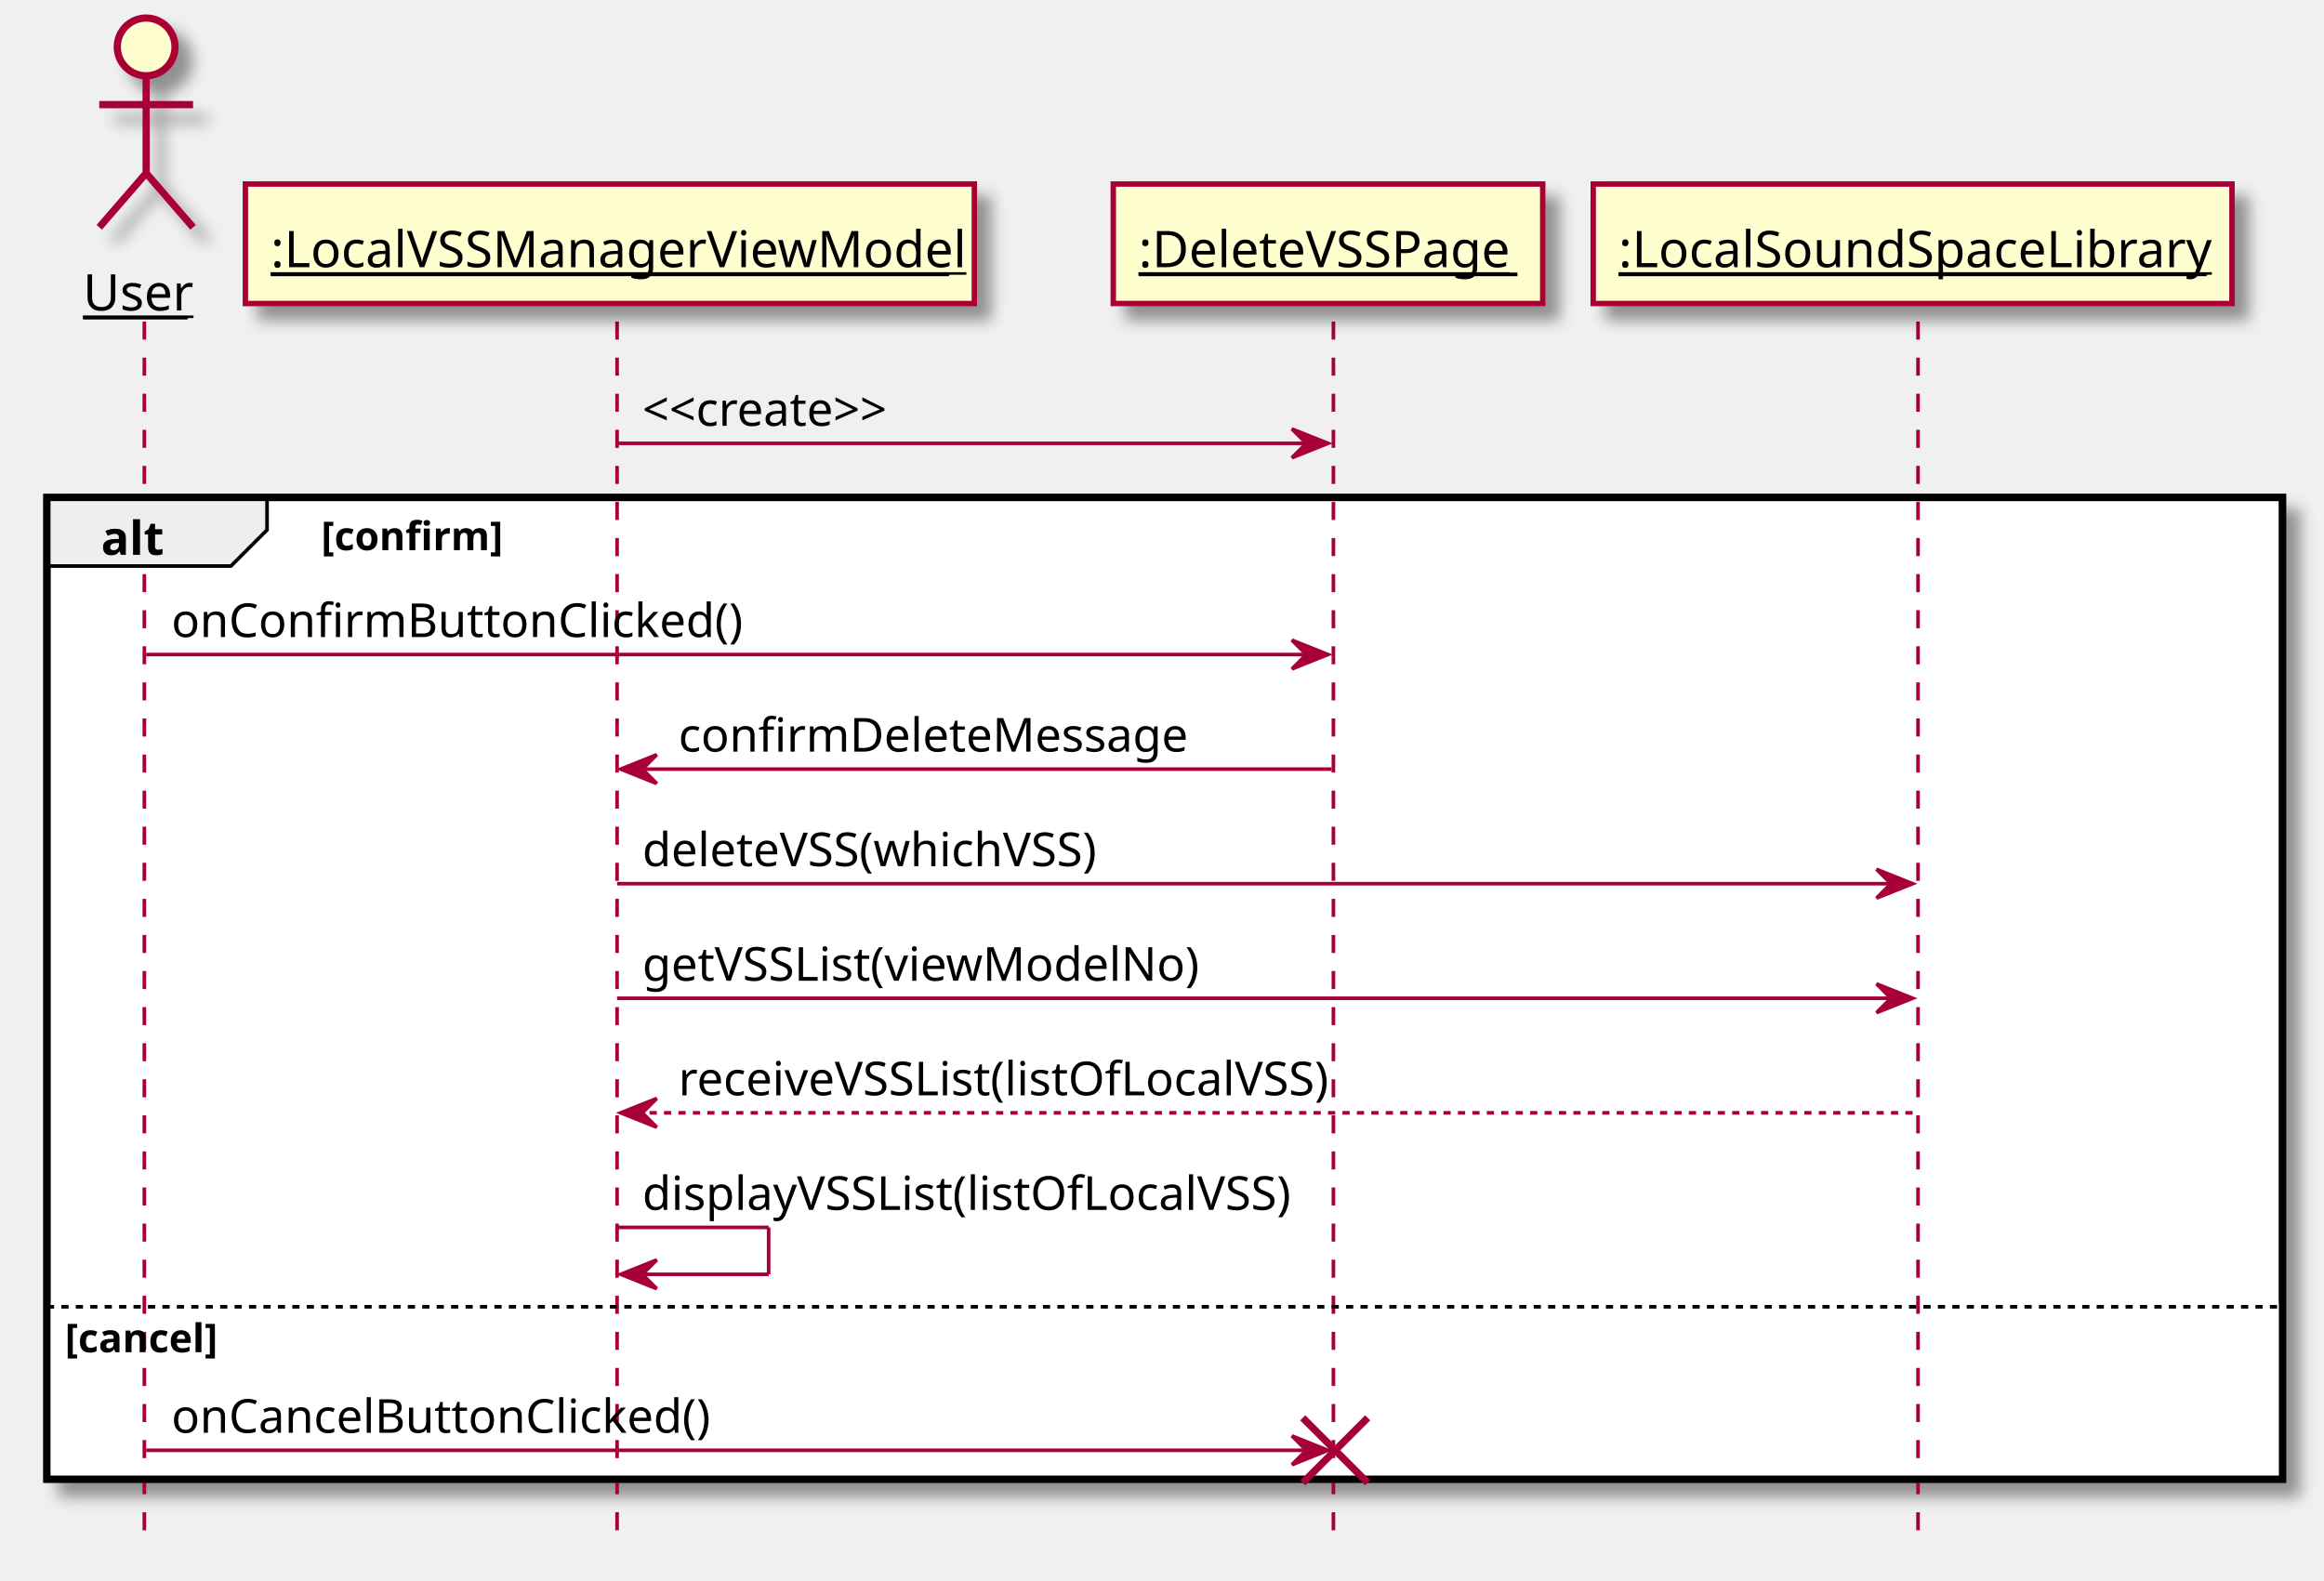
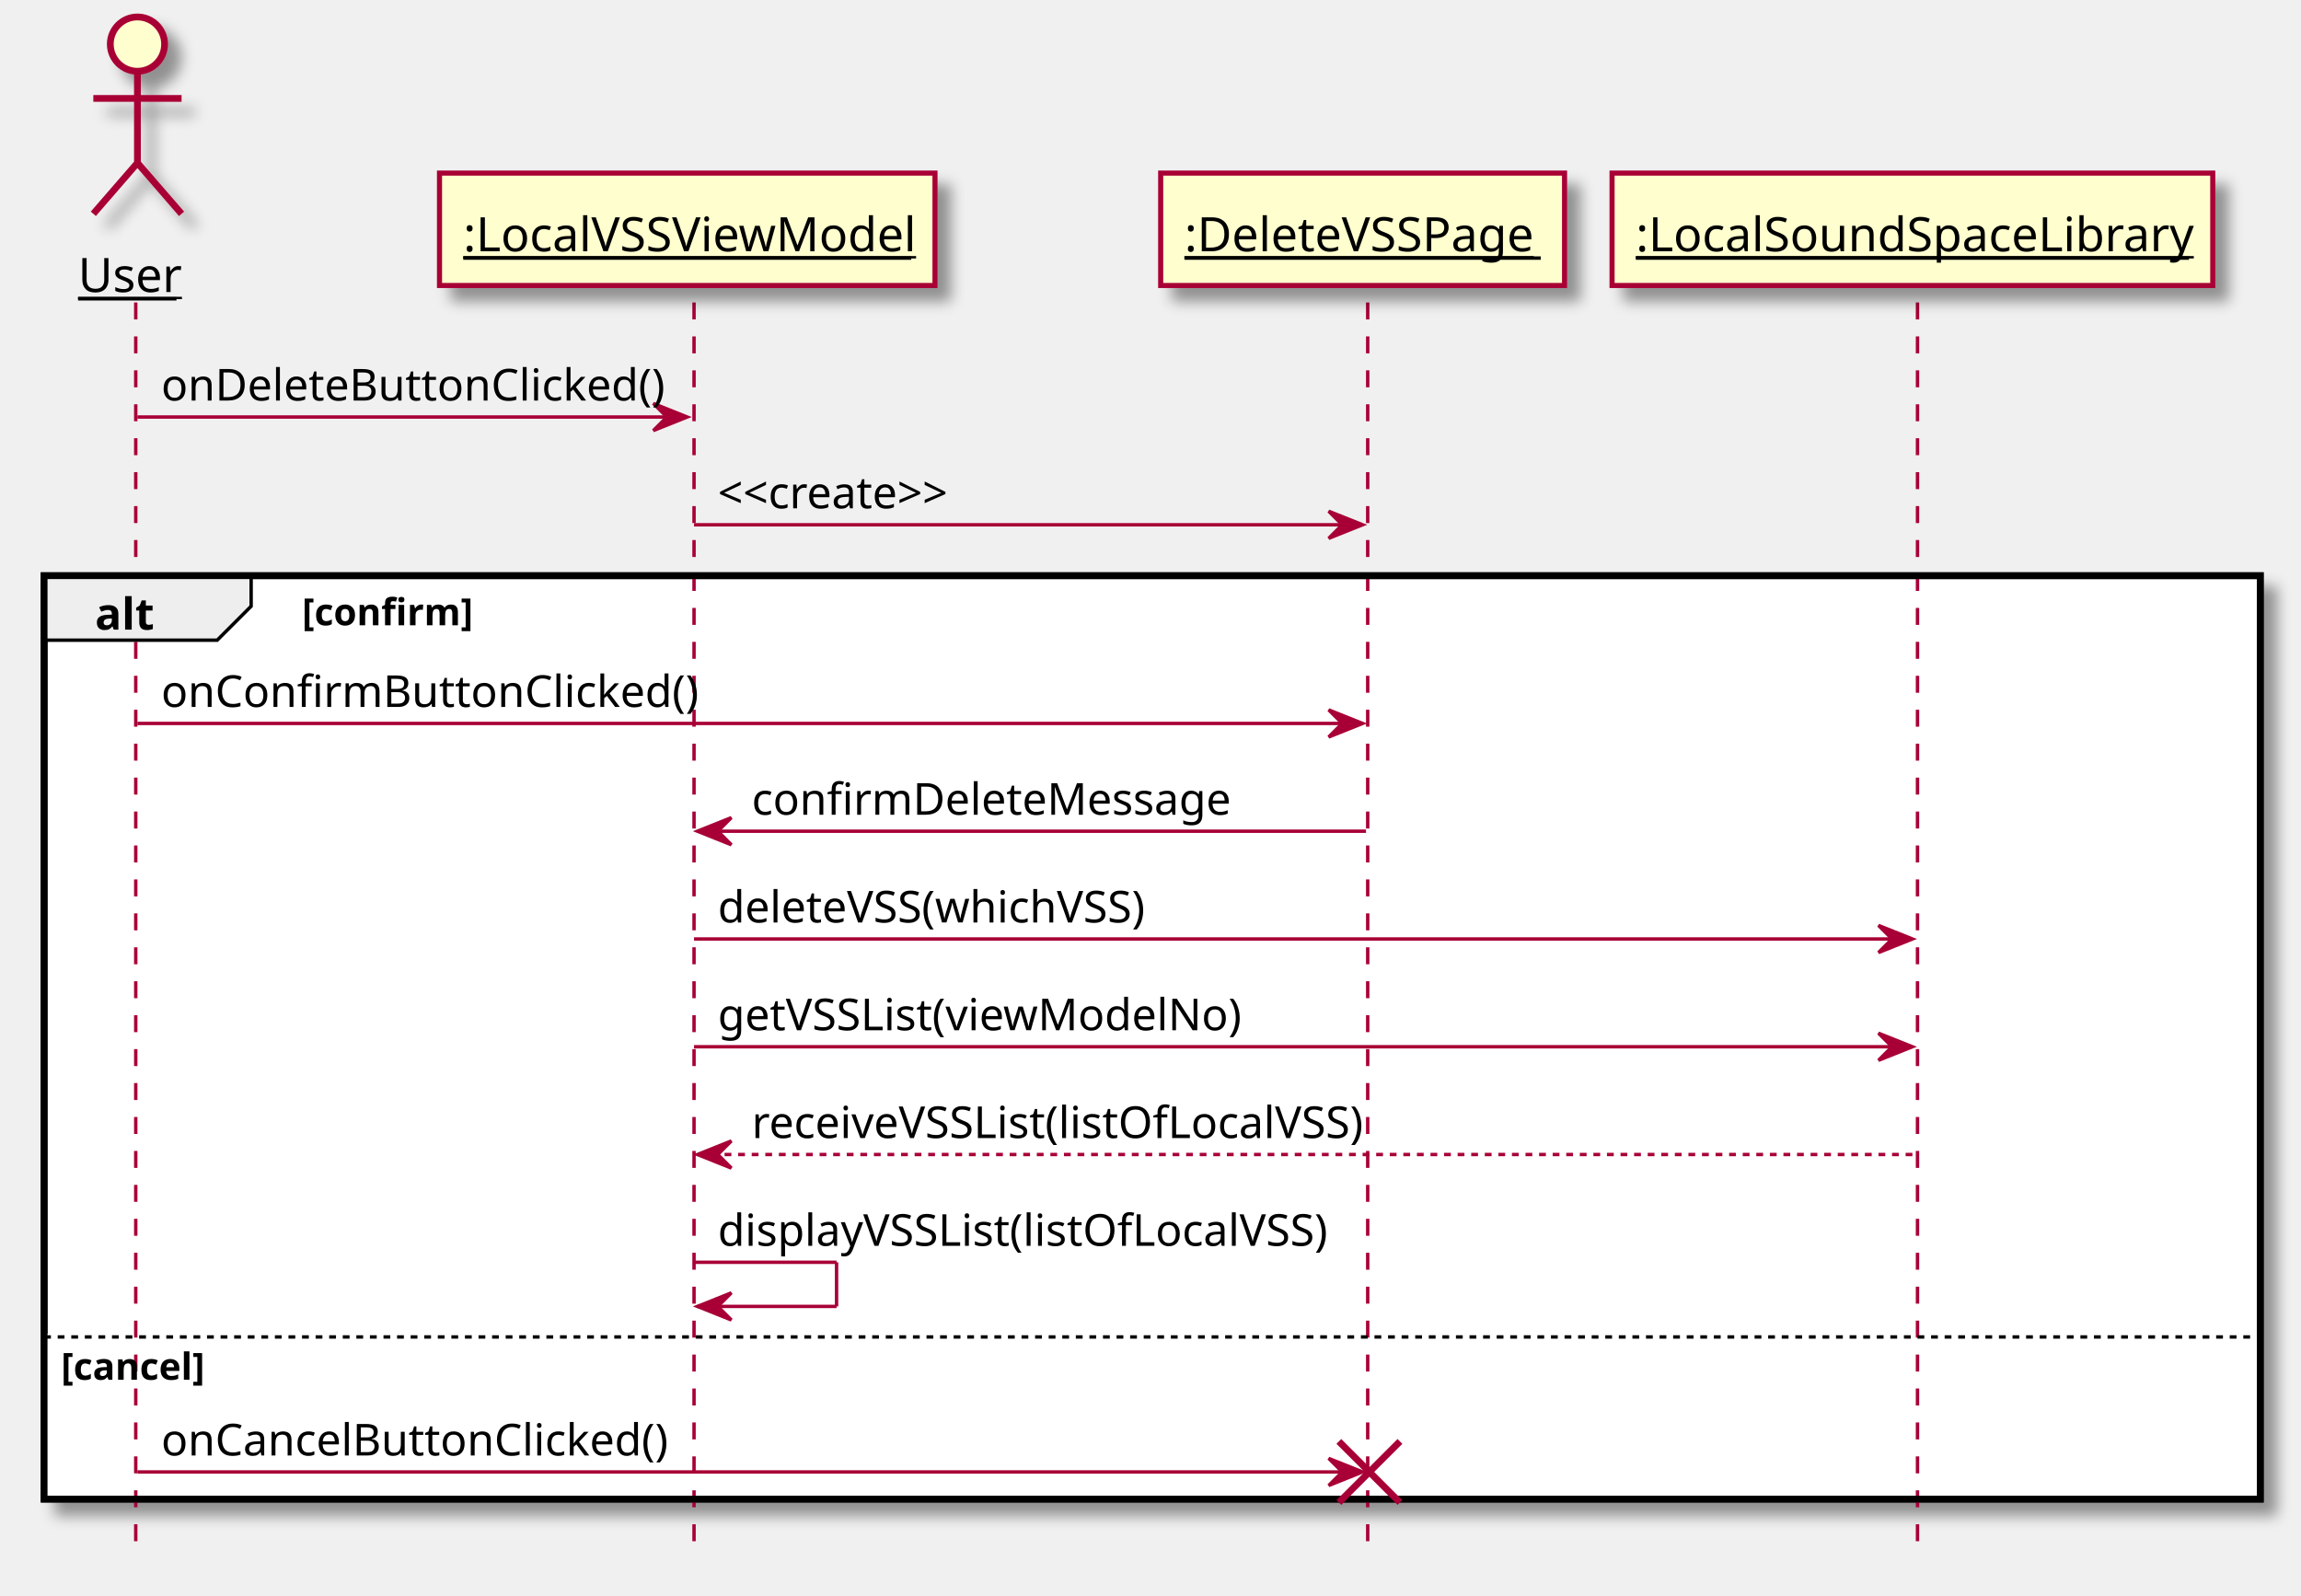
- <svg xmlns="http://www.w3.org/2000/svg" contentScriptType="application/ecmascript" contentStyleType="text/css" height="438px" preserveAspectRatio="none" style="width:644px;height:438px;" version="1.1" viewBox="0 0 644 438" width="644px" zoomAndPan="magnify">
+ <svg xmlns="http://www.w3.org/2000/svg" contentScriptType="application/ecmascript" contentStyleType="text/css" height="470px" preserveAspectRatio="none" style="width:678px;height:470px;" version="1.1" viewBox="0 0 678 470" width="678px" zoomAndPan="magnify">
  <defs>
-     <filter height="300%" id="fhu2q4tkwd7f7" width="300%" x="-1" y="-1">
+     <filter height="300%" id="fd70ujerwfrq3" width="300%" x="-1" y="-1">
      <feGaussianBlur result="blurOut" stdDeviation="2.0" />
      <feColorMatrix in="blurOut" result="blurOut2" type="matrix" values="0 0 0 0 0 0 0 0 0 0 0 0 0 0 0 0 0 0 .4 0" />
      <feOffset dx="4.0" dy="4.0" in="blurOut2" result="blurOut3" />
      <feBlend in="SourceGraphic" in2="blurOut3" mode="normal" />
    </filter>
  </defs>
  <g>
-     <rect fill="#FFFFFF" filter="url(#fhu2q4tkwd7f7)" height="272.081" style="stroke: #000000; stroke-width: 2.0;" width="619.5" x="13" y="137.875" />
-     <rect fill="#FFFFFF" height="48.777" style="stroke: none; stroke-width: 1.0;" width="619.5" x="13" y="361.178" />
-     <line style="stroke: #A80036; stroke-width: 1.0; stroke-dasharray: 5.0,5.0;" x1="40" x2="40" y1="89.12" y2="426.956" />
-     <line style="stroke: #A80036; stroke-width: 1.0; stroke-dasharray: 5.0,5.0;" x1="171" x2="171" y1="89.12" y2="426.956" />
-     <line style="stroke: #A80036; stroke-width: 1.0; stroke-dasharray: 5.0,5.0;" x1="369.5" x2="369.5" y1="89.12" y2="426.956" />
-     <line style="stroke: #A80036; stroke-width: 1.0; stroke-dasharray: 5.0,5.0;" x1="531.5" x2="531.5" y1="89.12" y2="426.956" />
+     <rect fill="#FFFFFF" filter="url(#fd70ujerwfrq3)" height="272.081" style="stroke: #000000; stroke-width: 2.0;" width="653" x="13" y="169.629" />
+     <rect fill="#FFFFFF" height="48.777" style="stroke: none; stroke-width: 1.0;" width="653" x="13" y="392.933" />
+     <line style="stroke: #A80036; stroke-width: 1.0; stroke-dasharray: 5.0,5.0;" x1="40" x2="40" y1="89.12" y2="458.71" />
+     <line style="stroke: #A80036; stroke-width: 1.0; stroke-dasharray: 5.0,5.0;" x1="204.5" x2="204.5" y1="89.12" y2="458.71" />
+     <line style="stroke: #A80036; stroke-width: 1.0; stroke-dasharray: 5.0,5.0;" x1="403" x2="403" y1="89.12" y2="458.71" />
+     <line style="stroke: #A80036; stroke-width: 1.0; stroke-dasharray: 5.0,5.0;" x1="565" x2="565" y1="89.12" y2="458.71" />
    <text fill="#000000" font-family="sans-serif" font-size="14" lengthAdjust="spacingAndGlyphs" text-decoration="underline" textLength="29" x="23" y="86.044">User</text>
    <line style="stroke: #000000; stroke-width: 1.0;" x1="23" x2="52" y1="88.044" y2="88.044" />
-     <ellipse cx="40.5" cy="13" fill="#FEFECE" filter="url(#fhu2q4tkwd7f7)" rx="8" ry="8" style="stroke: #A80036; stroke-width: 2.0;" />
-     <path d="M40.5,21 L40.5,48 M27.5,29 L53.5,29 M40.5,48 L27.5,63 M40.5,48 L53.5,63 " fill="none" filter="url(#fhu2q4tkwd7f7)" style="stroke: #A80036; stroke-width: 2.0;" />
-     <rect fill="#FEFECE" filter="url(#fhu2q4tkwd7f7)" height="33.12" style="stroke: #A80036; stroke-width: 1.5;" width="202" x="68" y="51" />
-     <text fill="#000000" font-family="sans-serif" font-size="14" lengthAdjust="spacingAndGlyphs" text-decoration="underline" textLength="188" x="75" y="74.044">:LocalVSSManagerViewModel</text>
-     <line style="stroke: #000000; stroke-width: 1.0;" x1="75" x2="263" y1="76.044" y2="76.044" />
-     <rect fill="#FEFECE" filter="url(#fhu2q4tkwd7f7)" height="33.12" style="stroke: #A80036; stroke-width: 1.5;" width="119" x="308.5" y="51" />
-     <text fill="#000000" font-family="sans-serif" font-size="14" lengthAdjust="spacingAndGlyphs" text-decoration="underline" textLength="105" x="315.5" y="74.044">:DeleteVSSPage</text>
-     <line style="stroke: #000000; stroke-width: 1.0;" x1="315.5" x2="420.5" y1="76.044" y2="76.044" />
-     <rect fill="#FEFECE" filter="url(#fhu2q4tkwd7f7)" height="33.12" style="stroke: #A80036; stroke-width: 1.5;" width="177" x="441.5" y="51" />
-     <text fill="#000000" font-family="sans-serif" font-size="14" lengthAdjust="spacingAndGlyphs" text-decoration="underline" textLength="163" x="448.5" y="74.044">:LocalSoundSpaceLibrary</text>
-     <line style="stroke: #000000; stroke-width: 1.0;" x1="448.5" x2="611.5" y1="76.044" y2="76.044" />
-     <polygon fill="#A80036" points="358,118.874,368,122.874,358,126.874,362,122.874" style="stroke: #A80036; stroke-width: 1.0;" />
-     <line style="stroke: #A80036; stroke-width: 1.0;" x1="171" x2="364" y1="122.874" y2="122.874" />
-     <text fill="#000000" font-family="sans-serif" font-size="13" lengthAdjust="spacingAndGlyphs" textLength="68" x="178" y="118.018">&lt;&lt;create&gt;&gt;</text>
-     <path d="M13,137.875 L74,137.875 L74,146.875 L64,156.875 L13,156.875 L13,137.875 " fill="#EEEEEE" style="stroke: #000000; stroke-width: 1.0;" />
-     <rect fill="none" height="272.081" style="stroke: #000000; stroke-width: 2.0;" width="619.5" x="13" y="137.875" />
-     <text fill="#000000" font-family="sans-serif" font-size="13" font-weight="bold" lengthAdjust="spacingAndGlyphs" textLength="16" x="28" y="153.773">alt</text>
-     <text fill="#000000" font-family="sans-serif" font-size="11" font-weight="bold" lengthAdjust="spacingAndGlyphs" textLength="51" x="89" y="152.481">[confirm]</text>
-     <polygon fill="#A80036" points="358,177.406,368,181.406,358,185.406,362,181.406" style="stroke: #A80036; stroke-width: 1.0;" />
-     <line style="stroke: #A80036; stroke-width: 1.0;" x1="40.5" x2="364" y1="181.406" y2="181.406" />
-     <text fill="#000000" font-family="sans-serif" font-size="13" lengthAdjust="spacingAndGlyphs" textLength="147" x="47.5" y="176.55">onConfirmButtonClicked()</text>
-     <polygon fill="#A80036" points="182,209.161,172,213.161,182,217.161,178,213.161" style="stroke: #A80036; stroke-width: 1.0;" />
-     <line style="stroke: #A80036; stroke-width: 1.0;" x1="176" x2="369" y1="213.161" y2="213.161" />
-     <text fill="#000000" font-family="sans-serif" font-size="13" lengthAdjust="spacingAndGlyphs" textLength="132" x="188" y="208.304">confirmDeleteMessage</text>
-     <polygon fill="#A80036" points="520,240.915,530,244.915,520,248.915,524,244.915" style="stroke: #A80036; stroke-width: 1.0;" />
-     <line style="stroke: #A80036; stroke-width: 1.0;" x1="171" x2="526" y1="244.915" y2="244.915" />
-     <text fill="#000000" font-family="sans-serif" font-size="13" lengthAdjust="spacingAndGlyphs" textLength="130" x="178" y="240.059">deleteVSS(whichVSS)</text>
-     <polygon fill="#A80036" points="520,272.669,530,276.669,520,280.669,524,276.669" style="stroke: #A80036; stroke-width: 1.0;" />
-     <line style="stroke: #A80036; stroke-width: 1.0;" x1="171" x2="526" y1="276.669" y2="276.669" />
-     <text fill="#000000" font-family="sans-serif" font-size="13" lengthAdjust="spacingAndGlyphs" textLength="149" x="178" y="271.813">getVSSList(viewModelNo)</text>
-     <polygon fill="#A80036" points="182,304.424,172,308.424,182,312.424,178,308.424" style="stroke: #A80036; stroke-width: 1.0;" />
-     <line style="stroke: #A80036; stroke-width: 1.0; stroke-dasharray: 2.0,2.0;" x1="176" x2="531" y1="308.424" y2="308.424" />
-     <text fill="#000000" font-family="sans-serif" font-size="13" lengthAdjust="spacingAndGlyphs" textLength="184" x="188" y="303.567">receiveVSSList(listOfLocalVSS)</text>
-     <line style="stroke: #A80036; stroke-width: 1.0;" x1="171" x2="213" y1="340.178" y2="340.178" />
-     <line style="stroke: #A80036; stroke-width: 1.0;" x1="213" x2="213" y1="340.178" y2="353.178" />
-     <line style="stroke: #A80036; stroke-width: 1.0;" x1="172" x2="213" y1="353.178" y2="353.178" />
-     <polygon fill="#A80036" points="182,349.178,172,353.178,182,357.178,178,353.178" style="stroke: #A80036; stroke-width: 1.0;" />
-     <text fill="#000000" font-family="sans-serif" font-size="13" lengthAdjust="spacingAndGlyphs" textLength="185" x="178" y="335.322">displayVSSList(listOfLocalVSS)</text>
-     <line style="stroke: #000000; stroke-width: 1.0; stroke-dasharray: 2.0,2.0;" x1="13" x2="632.5" y1="362.178" y2="362.178" />
-     <text fill="#000000" font-family="sans-serif" font-size="11" font-weight="bold" lengthAdjust="spacingAndGlyphs" textLength="43" x="18" y="374.784">[cancel]</text>
-     <polygon fill="#A80036" points="358,397.956,368,401.956,358,405.956,362,401.956" style="stroke: #A80036; stroke-width: 1.0;" />
-     <line style="stroke: #A80036; stroke-width: 1.0;" x1="40.5" x2="364" y1="401.956" y2="401.956" />
-     <text fill="#000000" font-family="sans-serif" font-size="13" lengthAdjust="spacingAndGlyphs" textLength="143" x="47.5" y="397.099">onCancelButtonClicked()</text>
-     <line style="stroke: #A80036; stroke-width: 2.0;" x1="361" x2="379" y1="392.956" y2="410.956" />
-     <line style="stroke: #A80036; stroke-width: 2.0;" x1="361" x2="379" y1="410.956" y2="392.956" />
+     <ellipse cx="40.5" cy="13" fill="#FEFECE" filter="url(#fd70ujerwfrq3)" rx="8" ry="8" style="stroke: #A80036; stroke-width: 2.0;" />
+     <path d="M40.5,21 L40.5,48 M27.5,29 L53.5,29 M40.5,48 L27.5,63 M40.5,48 L53.5,63 " fill="none" filter="url(#fd70ujerwfrq3)" style="stroke: #A80036; stroke-width: 2.0;" />
+     <rect fill="#FEFECE" filter="url(#fd70ujerwfrq3)" height="33.12" style="stroke: #A80036; stroke-width: 1.5;" width="146" x="129.5" y="51" />
+     <text fill="#000000" font-family="sans-serif" font-size="14" lengthAdjust="spacingAndGlyphs" text-decoration="underline" textLength="132" x="136.5" y="74.044">:LocalVSSViewModel</text>
+     <line style="stroke: #000000; stroke-width: 1.0;" x1="136.5" x2="268.5" y1="76.044" y2="76.044" />
+     <rect fill="#FEFECE" filter="url(#fd70ujerwfrq3)" height="33.12" style="stroke: #A80036; stroke-width: 1.5;" width="119" x="342" y="51" />
+     <text fill="#000000" font-family="sans-serif" font-size="14" lengthAdjust="spacingAndGlyphs" text-decoration="underline" textLength="105" x="349" y="74.044">:DeleteVSSPage</text>
+     <line style="stroke: #000000; stroke-width: 1.0;" x1="349" x2="454" y1="76.044" y2="76.044" />
+     <rect fill="#FEFECE" filter="url(#fd70ujerwfrq3)" height="33.12" style="stroke: #A80036; stroke-width: 1.5;" width="177" x="475" y="51" />
+     <text fill="#000000" font-family="sans-serif" font-size="14" lengthAdjust="spacingAndGlyphs" text-decoration="underline" textLength="163" x="482" y="74.044">:LocalSoundSpaceLibrary</text>
+     <line style="stroke: #000000; stroke-width: 1.0;" x1="482" x2="645" y1="76.044" y2="76.044" />
+     <polygon fill="#A80036" points="192.5,118.874,202.5,122.874,192.5,126.874,196.5,122.874" style="stroke: #A80036; stroke-width: 1.0;" />
+     <line style="stroke: #A80036; stroke-width: 1.0;" x1="40.5" x2="198.5" y1="122.874" y2="122.874" />
+     <text fill="#000000" font-family="sans-serif" font-size="13" lengthAdjust="spacingAndGlyphs" textLength="140" x="47.5" y="118.018">onDeleteButtonClicked()</text>
+     <polygon fill="#A80036" points="391.5,150.629,401.5,154.629,391.5,158.629,395.5,154.629" style="stroke: #A80036; stroke-width: 1.0;" />
+     <line style="stroke: #A80036; stroke-width: 1.0;" x1="204.5" x2="397.5" y1="154.629" y2="154.629" />
+     <text fill="#000000" font-family="sans-serif" font-size="13" lengthAdjust="spacingAndGlyphs" textLength="68" x="211.5" y="149.773">&lt;&lt;create&gt;&gt;</text>
+     <path d="M13,169.629 L74,169.629 L74,178.629 L64,188.629 L13,188.629 L13,169.629 " fill="#EEEEEE" style="stroke: #000000; stroke-width: 1.0;" />
+     <rect fill="none" height="272.081" style="stroke: #000000; stroke-width: 2.0;" width="653" x="13" y="169.629" />
+     <text fill="#000000" font-family="sans-serif" font-size="13" font-weight="bold" lengthAdjust="spacingAndGlyphs" textLength="16" x="28" y="185.527">alt</text>
+     <text fill="#000000" font-family="sans-serif" font-size="11" font-weight="bold" lengthAdjust="spacingAndGlyphs" textLength="51" x="89" y="184.235">[confirm]</text>
+     <polygon fill="#A80036" points="391.5,209.161,401.5,213.161,391.5,217.161,395.5,213.161" style="stroke: #A80036; stroke-width: 1.0;" />
+     <line style="stroke: #A80036; stroke-width: 1.0;" x1="40.5" x2="397.5" y1="213.161" y2="213.161" />
+     <text fill="#000000" font-family="sans-serif" font-size="13" lengthAdjust="spacingAndGlyphs" textLength="147" x="47.5" y="208.304">onConfirmButtonClicked()</text>
+     <polygon fill="#A80036" points="215.5,240.915,205.5,244.915,215.5,248.915,211.5,244.915" style="stroke: #A80036; stroke-width: 1.0;" />
+     <line style="stroke: #A80036; stroke-width: 1.0;" x1="209.5" x2="402.5" y1="244.915" y2="244.915" />
+     <text fill="#000000" font-family="sans-serif" font-size="13" lengthAdjust="spacingAndGlyphs" textLength="132" x="221.5" y="240.059">confirmDeleteMessage</text>
+     <polygon fill="#A80036" points="553.5,272.669,563.5,276.669,553.5,280.669,557.5,276.669" style="stroke: #A80036; stroke-width: 1.0;" />
+     <line style="stroke: #A80036; stroke-width: 1.0;" x1="204.5" x2="559.5" y1="276.669" y2="276.669" />
+     <text fill="#000000" font-family="sans-serif" font-size="13" lengthAdjust="spacingAndGlyphs" textLength="130" x="211.5" y="271.813">deleteVSS(whichVSS)</text>
+     <polygon fill="#A80036" points="553.5,304.424,563.5,308.424,553.5,312.424,557.5,308.424" style="stroke: #A80036; stroke-width: 1.0;" />
+     <line style="stroke: #A80036; stroke-width: 1.0;" x1="204.5" x2="559.5" y1="308.424" y2="308.424" />
+     <text fill="#000000" font-family="sans-serif" font-size="13" lengthAdjust="spacingAndGlyphs" textLength="149" x="211.5" y="303.567">getVSSList(viewModelNo)</text>
+     <polygon fill="#A80036" points="215.5,336.178,205.5,340.178,215.5,344.178,211.5,340.178" style="stroke: #A80036; stroke-width: 1.0;" />
+     <line style="stroke: #A80036; stroke-width: 1.0; stroke-dasharray: 2.0,2.0;" x1="209.5" x2="564.5" y1="340.178" y2="340.178" />
+     <text fill="#000000" font-family="sans-serif" font-size="13" lengthAdjust="spacingAndGlyphs" textLength="184" x="221.5" y="335.322">receiveVSSList(listOfLocalVSS)</text>
+     <line style="stroke: #A80036; stroke-width: 1.0;" x1="204.5" x2="246.5" y1="371.933" y2="371.933" />
+     <line style="stroke: #A80036; stroke-width: 1.0;" x1="246.5" x2="246.5" y1="371.933" y2="384.933" />
+     <line style="stroke: #A80036; stroke-width: 1.0;" x1="205.5" x2="246.5" y1="384.933" y2="384.933" />
+     <polygon fill="#A80036" points="215.5,380.933,205.5,384.933,215.5,388.933,211.5,384.933" style="stroke: #A80036; stroke-width: 1.0;" />
+     <text fill="#000000" font-family="sans-serif" font-size="13" lengthAdjust="spacingAndGlyphs" textLength="185" x="211.5" y="367.076">displayVSSList(listOfLocalVSS)</text>
+     <line style="stroke: #000000; stroke-width: 1.0; stroke-dasharray: 2.0,2.0;" x1="13" x2="666" y1="393.933" y2="393.933" />
+     <text fill="#000000" font-family="sans-serif" font-size="11" font-weight="bold" lengthAdjust="spacingAndGlyphs" textLength="43" x="18" y="406.539">[cancel]</text>
+     <polygon fill="#A80036" points="391.5,429.71,401.5,433.71,391.5,437.71,395.5,433.71" style="stroke: #A80036; stroke-width: 1.0;" />
+     <line style="stroke: #A80036; stroke-width: 1.0;" x1="40.5" x2="397.5" y1="433.71" y2="433.71" />
+     <text fill="#000000" font-family="sans-serif" font-size="13" lengthAdjust="spacingAndGlyphs" textLength="143" x="47.5" y="428.853">onCancelButtonClicked()</text>
+     <line style="stroke: #A80036; stroke-width: 2.0;" x1="394.5" x2="412.5" y1="424.71" y2="442.71" />
+     <line style="stroke: #A80036; stroke-width: 2.0;" x1="394.5" x2="412.5" y1="442.71" y2="424.71" />
  </g>
</svg>
